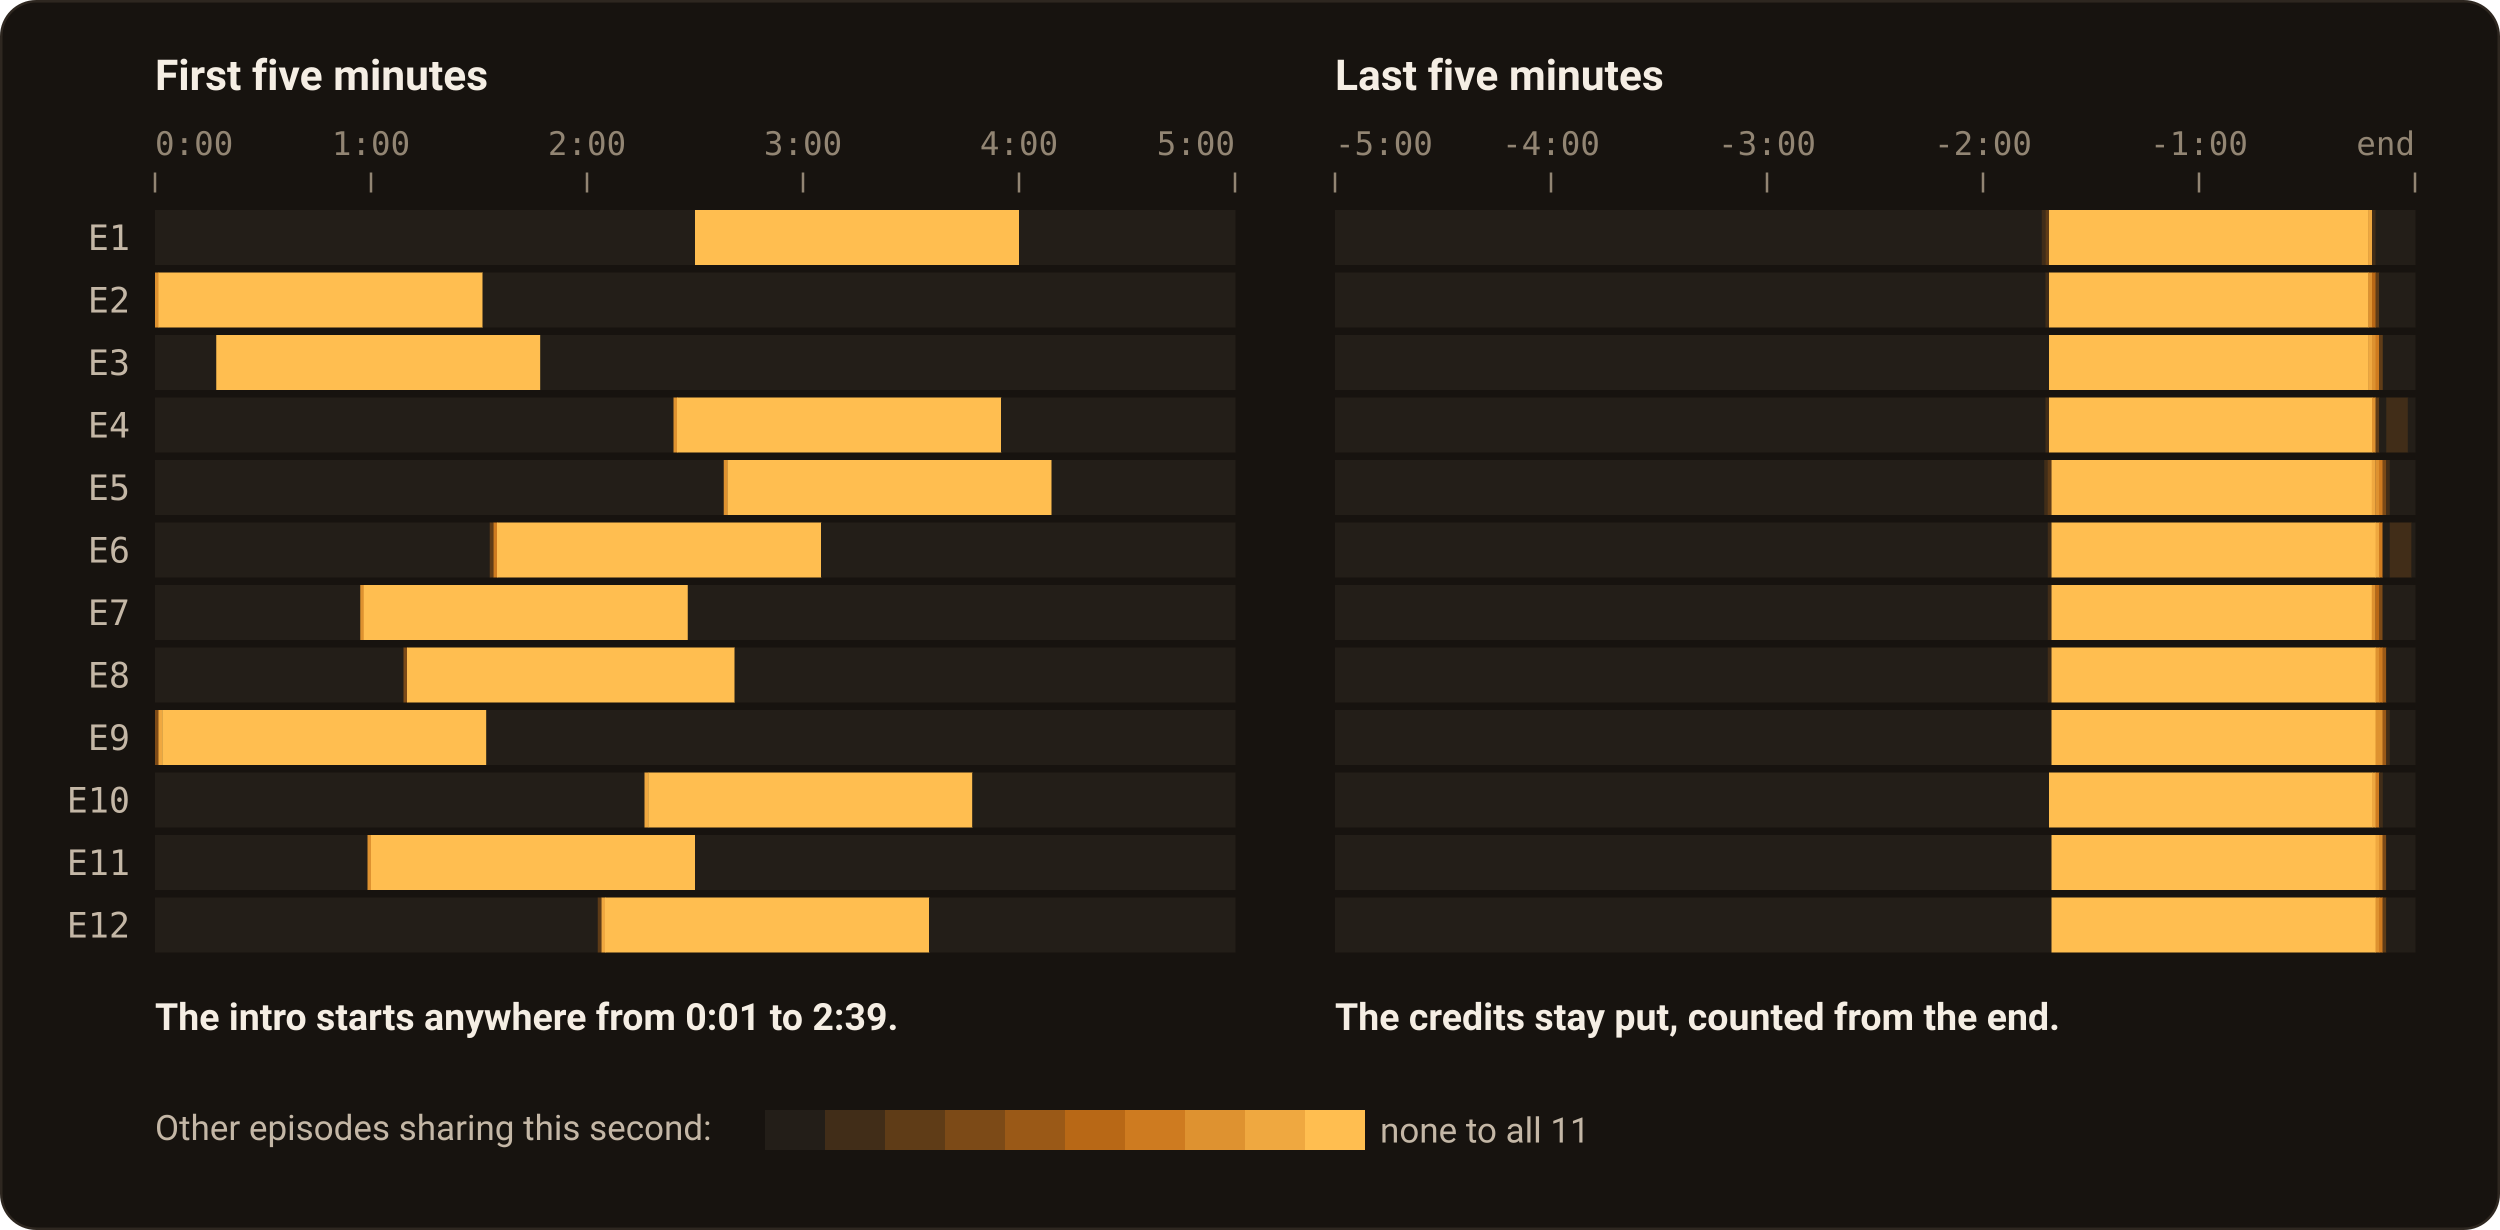
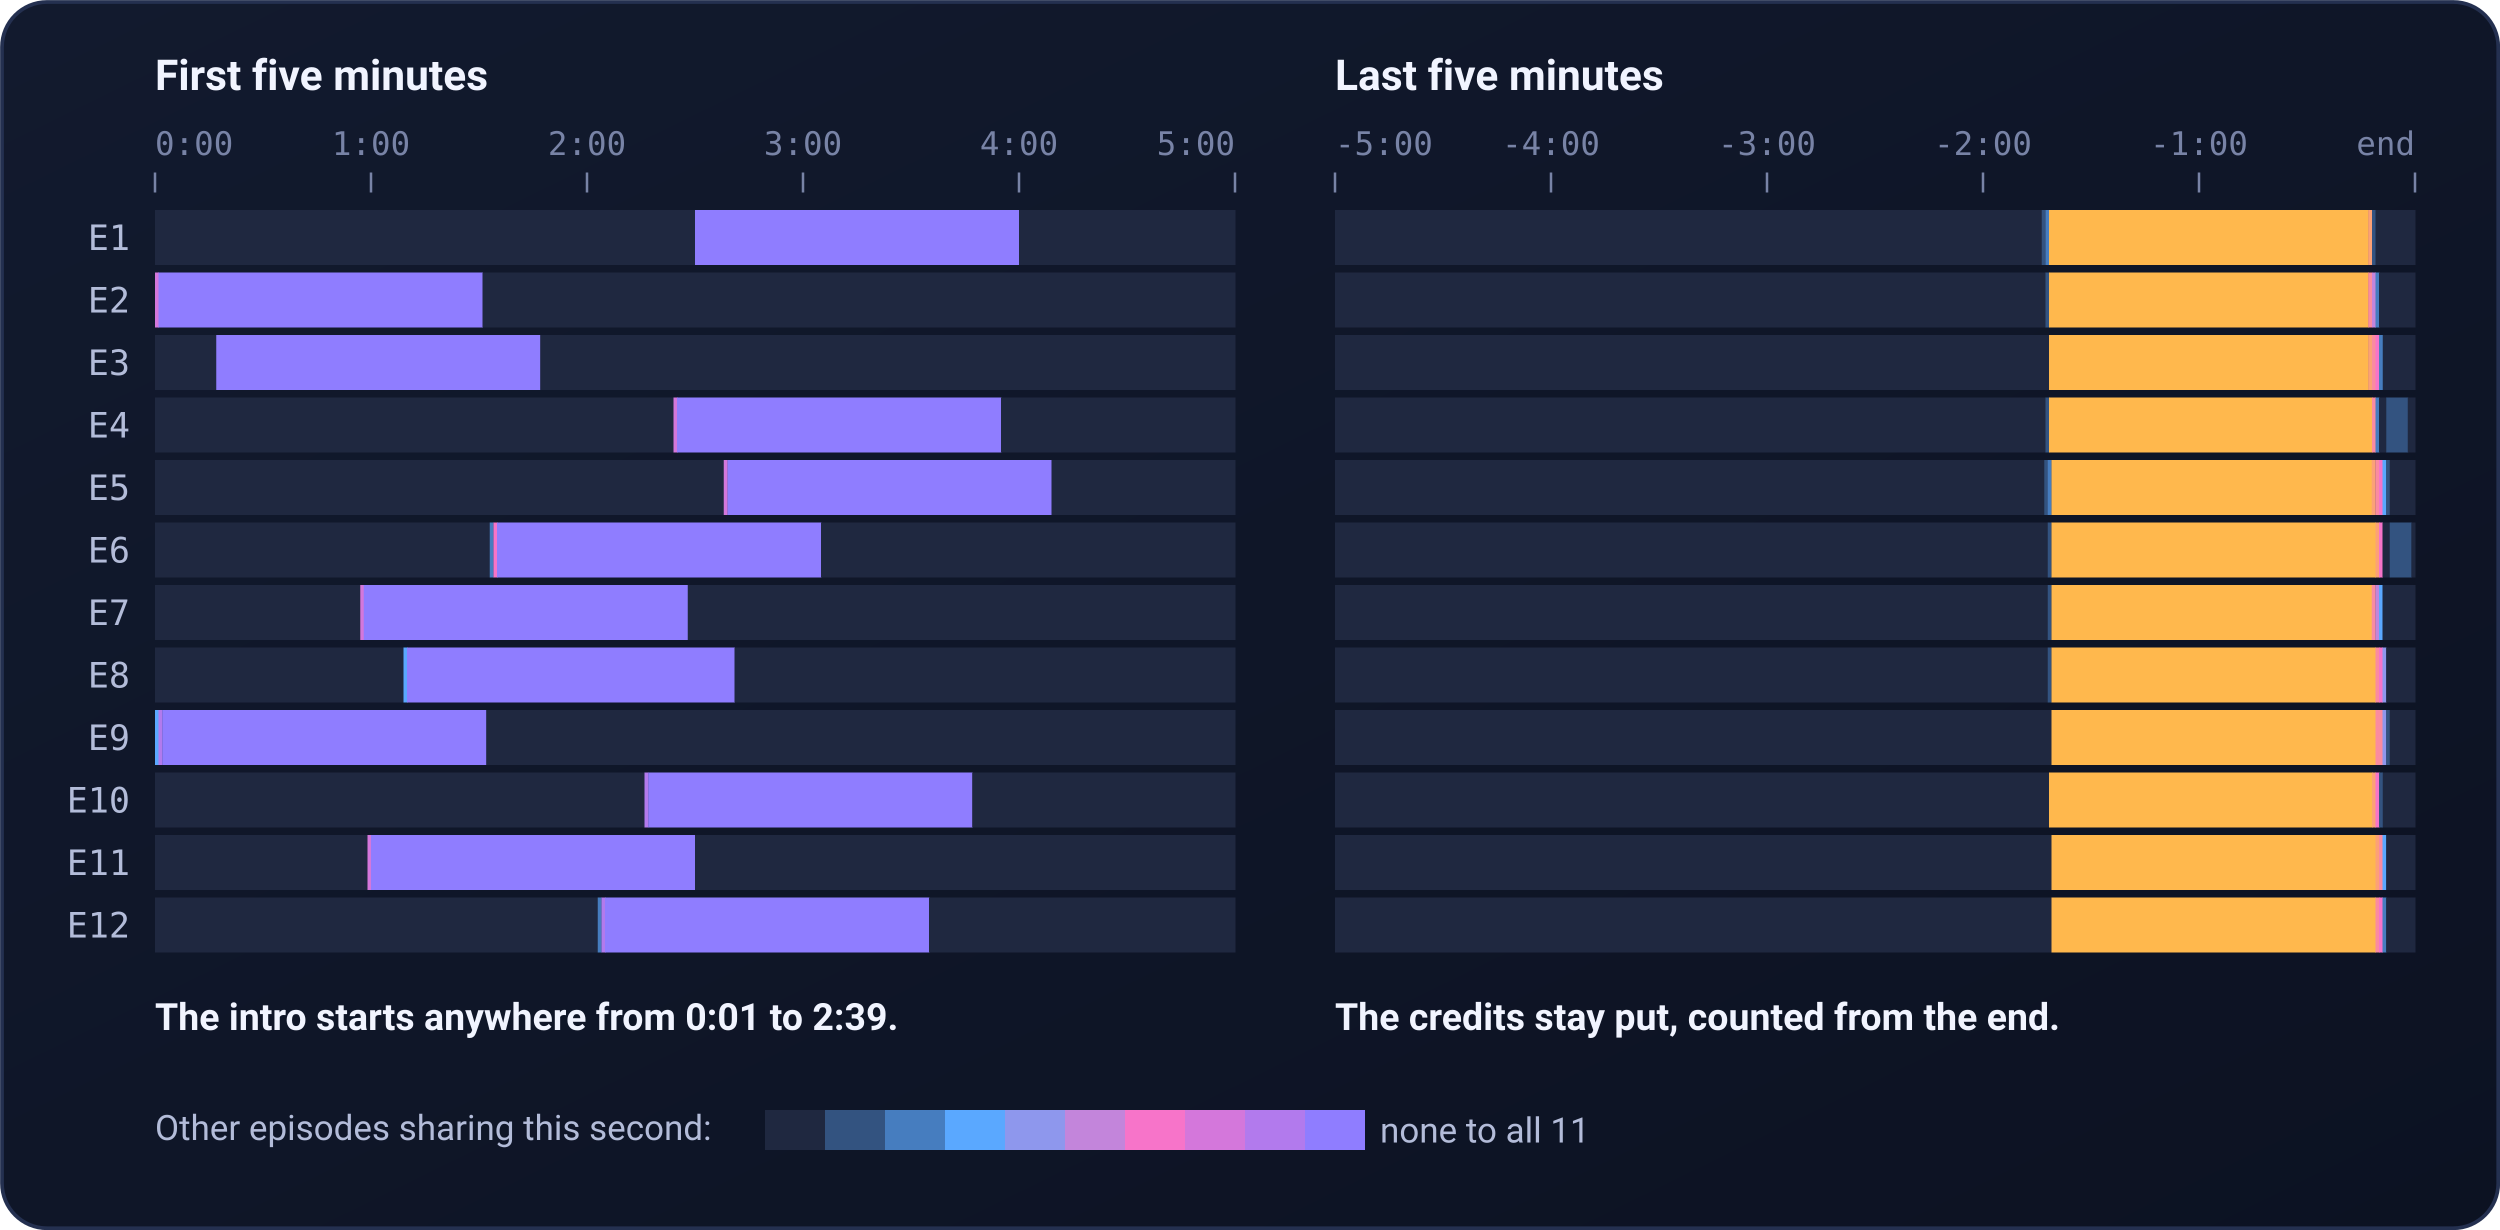
<svg xmlns="http://www.w3.org/2000/svg" viewBox="0 0 1000 492" width="1000" height="492" role="img" aria-label="Shared audio in twelve episodes">
-   <rect x="0.5" y="0.5" width="999.0" height="491.0" fill="#17130f" rx="14" stroke="#2e2720" />
-   <text x="62.0" y="36.0" font-size="17" fill="#f5eee4" text-anchor="start" font-weight="700" font-family="ui-sans-serif,-apple-system,'Segoe UI',Roboto,Helvetica,Arial,sans-serif">First five minutes</text>
-   <text x="534.0" y="36.0" font-size="17" fill="#f5eee4" text-anchor="start" font-weight="700" font-family="ui-sans-serif,-apple-system,'Segoe UI',Roboto,Helvetica,Arial,sans-serif">Last five minutes</text>
-   <text x="62.0" y="62.0" font-size="13" fill="#928573" text-anchor="start" font-weight="400" font-family="ui-monospace,'SF Mono','Cascadia Mono',Consolas,Menlo,monospace">0:00</text>
-   <rect x="61.5" y="69.0" width="1.0" height="8.0" fill="#928573" rx="0" />
-   <text x="534.0" y="62.0" font-size="13" fill="#928573" text-anchor="start" font-weight="400" font-family="ui-monospace,'SF Mono','Cascadia Mono',Consolas,Menlo,monospace">-5:00</text>
-   <rect x="533.5" y="69.0" width="1.0" height="8.0" fill="#928573" rx="0" />
-   <text x="148.4" y="62.0" font-size="13" fill="#928573" text-anchor="middle" font-weight="400" font-family="ui-monospace,'SF Mono','Cascadia Mono',Consolas,Menlo,monospace">1:00</text>
-   <rect x="147.9" y="69.0" width="1.0" height="8.0" fill="#928573" rx="0" />
-   <text x="620.4" y="62.0" font-size="13" fill="#928573" text-anchor="middle" font-weight="400" font-family="ui-monospace,'SF Mono','Cascadia Mono',Consolas,Menlo,monospace">-4:00</text>
-   <rect x="619.9" y="69.0" width="1.0" height="8.0" fill="#928573" rx="0" />
-   <text x="234.8" y="62.0" font-size="13" fill="#928573" text-anchor="middle" font-weight="400" font-family="ui-monospace,'SF Mono','Cascadia Mono',Consolas,Menlo,monospace">2:00</text>
-   <rect x="234.3" y="69.0" width="1.0" height="8.0" fill="#928573" rx="0" />
-   <text x="706.8" y="62.0" font-size="13" fill="#928573" text-anchor="middle" font-weight="400" font-family="ui-monospace,'SF Mono','Cascadia Mono',Consolas,Menlo,monospace">-3:00</text>
-   <rect x="706.3" y="69.0" width="1.0" height="8.0" fill="#928573" rx="0" />
-   <text x="321.2" y="62.0" font-size="13" fill="#928573" text-anchor="middle" font-weight="400" font-family="ui-monospace,'SF Mono','Cascadia Mono',Consolas,Menlo,monospace">3:00</text>
-   <rect x="320.7" y="69.0" width="1.0" height="8.0" fill="#928573" rx="0" />
-   <text x="793.2" y="62.0" font-size="13" fill="#928573" text-anchor="middle" font-weight="400" font-family="ui-monospace,'SF Mono','Cascadia Mono',Consolas,Menlo,monospace">-2:00</text>
-   <rect x="792.7" y="69.0" width="1.0" height="8.0" fill="#928573" rx="0" />
-   <text x="407.6" y="62.0" font-size="13" fill="#928573" text-anchor="middle" font-weight="400" font-family="ui-monospace,'SF Mono','Cascadia Mono',Consolas,Menlo,monospace">4:00</text>
-   <rect x="407.1" y="69.0" width="1.0" height="8.0" fill="#928573" rx="0" />
-   <text x="879.6" y="62.0" font-size="13" fill="#928573" text-anchor="middle" font-weight="400" font-family="ui-monospace,'SF Mono','Cascadia Mono',Consolas,Menlo,monospace">-1:00</text>
-   <rect x="879.1" y="69.0" width="1.0" height="8.0" fill="#928573" rx="0" />
-   <text x="494.0" y="62.0" font-size="13" fill="#928573" text-anchor="end" font-weight="400" font-family="ui-monospace,'SF Mono','Cascadia Mono',Consolas,Menlo,monospace">5:00</text>
-   <rect x="493.5" y="69.0" width="1.0" height="8.0" fill="#928573" rx="0" />
-   <text x="966.0" y="62.0" font-size="13" fill="#928573" text-anchor="end" font-weight="400" font-family="ui-monospace,'SF Mono','Cascadia Mono',Consolas,Menlo,monospace">end</text>
-   <rect x="965.5" y="69.0" width="1.0" height="8.0" fill="#928573" rx="0" />
-   <text x="52.0" y="100.0" font-size="14" fill="#c4b7a6" text-anchor="end" font-weight="400" font-family="ui-monospace,'SF Mono','Cascadia Mono',Consolas,Menlo,monospace">E1</text>
-   <rect x="62.0" y="84.0" width="216.2" height="22.0" fill="#231e18" rx="0" />
-   <rect x="278.0" y="84.0" width="129.8" height="22.0" fill="#ffbe50" rx="0" />
-   <rect x="407.6" y="84.0" width="86.6" height="22.0" fill="#231e18" rx="0" />
-   <rect x="534.0" y="84.0" width="282.9" height="22.0" fill="#231e18" rx="0" />
-   <rect x="816.7" y="84.0" width="1.6" height="22.0" fill="#412d18" rx="0" />
-   <rect x="818.2" y="84.0" width="1.6" height="22.0" fill="#5f3c17" rx="0" />
-   <rect x="819.6" y="84.0" width="127.9" height="22.0" fill="#ffbe50" rx="0" />
-   <rect x="947.3" y="84.0" width="1.6" height="22.0" fill="#efa840" rx="0" />
-   <rect x="948.8" y="84.0" width="1.6" height="22.0" fill="#412d18" rx="0" />
-   <rect x="950.2" y="84.0" width="16.0" height="22.0" fill="#231e18" rx="0" />
-   <text x="52.0" y="125.0" font-size="14" fill="#c4b7a6" text-anchor="end" font-weight="400" font-family="ui-monospace,'SF Mono','Cascadia Mono',Consolas,Menlo,monospace">E2</text>
-   <rect x="62.0" y="109.0" width="1.6" height="22.0" fill="#de9230" rx="0" />
-   <rect x="63.4" y="109.0" width="129.8" height="22.0" fill="#ffbe50" rx="0" />
-   <rect x="193.0" y="109.0" width="301.2" height="22.0" fill="#231e18" rx="0" />
-   <rect x="534.0" y="109.0" width="284.4" height="22.0" fill="#231e18" rx="0" />
-   <rect x="818.2" y="109.0" width="1.6" height="22.0" fill="#412d18" rx="0" />
-   <rect x="819.6" y="109.0" width="127.9" height="22.0" fill="#ffbe50" rx="0" />
-   <rect x="947.3" y="109.0" width="1.6" height="22.0" fill="#de9230" rx="0" />
-   <rect x="948.8" y="109.0" width="1.6" height="22.0" fill="#b86816" rx="0" />
-   <rect x="950.2" y="109.0" width="1.6" height="22.0" fill="#5f3c17" rx="0" />
-   <rect x="951.6" y="109.0" width="14.6" height="22.0" fill="#231e18" rx="0" />
-   <text x="52.0" y="150.0" font-size="14" fill="#c4b7a6" text-anchor="end" font-weight="400" font-family="ui-monospace,'SF Mono','Cascadia Mono',Consolas,Menlo,monospace">E3</text>
-   <rect x="62.0" y="134.0" width="24.7" height="22.0" fill="#231e18" rx="0" />
-   <rect x="86.5" y="134.0" width="129.8" height="22.0" fill="#ffbe50" rx="0" />
-   <rect x="216.1" y="134.0" width="278.1" height="22.0" fill="#231e18" rx="0" />
-   <rect x="534.0" y="134.0" width="285.8" height="22.0" fill="#231e18" rx="0" />
-   <rect x="819.6" y="134.0" width="127.9" height="22.0" fill="#ffbe50" rx="0" />
-   <rect x="947.3" y="134.0" width="1.6" height="22.0" fill="#efa840" rx="0" />
-   <rect x="948.8" y="134.0" width="1.6" height="22.0" fill="#de9230" rx="0" />
-   <rect x="950.2" y="134.0" width="1.6" height="22.0" fill="#ce7b20" rx="0" />
-   <rect x="951.6" y="134.0" width="1.6" height="22.0" fill="#5f3c17" rx="0" />
-   <rect x="953.1" y="134.0" width="13.1" height="22.0" fill="#231e18" rx="0" />
-   <text x="52.0" y="175.0" font-size="14" fill="#c4b7a6" text-anchor="end" font-weight="400" font-family="ui-monospace,'SF Mono','Cascadia Mono',Consolas,Menlo,monospace">E4</text>
-   <rect x="62.0" y="159.0" width="207.6" height="22.0" fill="#231e18" rx="0" />
-   <rect x="269.4" y="159.0" width="1.6" height="22.0" fill="#de9230" rx="0" />
-   <rect x="270.8" y="159.0" width="129.8" height="22.0" fill="#ffbe50" rx="0" />
-   <rect x="400.4" y="159.0" width="93.8" height="22.0" fill="#231e18" rx="0" />
-   <rect x="534.0" y="159.0" width="284.4" height="22.0" fill="#231e18" rx="0" />
-   <rect x="818.2" y="159.0" width="1.6" height="22.0" fill="#412d18" rx="0" />
-   <rect x="819.6" y="159.0" width="129.4" height="22.0" fill="#ffbe50" rx="0" />
-   <rect x="948.8" y="159.0" width="1.6" height="22.0" fill="#de9230" rx="0" />
-   <rect x="950.2" y="159.0" width="1.6" height="22.0" fill="#5f3c17" rx="0" />
-   <rect x="951.6" y="159.0" width="3.1" height="22.0" fill="#231e18" rx="0" />
-   <rect x="954.5" y="159.0" width="8.8" height="22.0" fill="#412d18" rx="0" />
-   <rect x="963.1" y="159.0" width="3.1" height="22.0" fill="#231e18" rx="0" />
-   <text x="52.0" y="200.0" font-size="14" fill="#c4b7a6" text-anchor="end" font-weight="400" font-family="ui-monospace,'SF Mono','Cascadia Mono',Consolas,Menlo,monospace">E5</text>
-   <rect x="62.0" y="184.0" width="227.7" height="22.0" fill="#231e18" rx="0" />
-   <rect x="289.5" y="184.0" width="1.6" height="22.0" fill="#de9230" rx="0" />
-   <rect x="291.0" y="184.0" width="129.8" height="22.0" fill="#ffbe50" rx="0" />
-   <rect x="420.6" y="184.0" width="73.6" height="22.0" fill="#231e18" rx="0" />
-   <rect x="534.0" y="184.0" width="283.9" height="22.0" fill="#231e18" rx="0" />
-   <rect x="817.7" y="184.0" width="1.6" height="22.0" fill="#412d18" rx="0" />
-   <rect x="819.1" y="184.0" width="1.6" height="22.0" fill="#5f3c17" rx="0" />
-   <rect x="820.6" y="184.0" width="128.4" height="22.0" fill="#ffbe50" rx="0" />
-   <rect x="948.7" y="184.0" width="1.6" height="22.0" fill="#efa840" rx="0" />
-   <rect x="950.2" y="184.0" width="1.6" height="22.0" fill="#de9230" rx="0" />
-   <rect x="951.6" y="184.0" width="1.6" height="22.0" fill="#ce7b20" rx="0" />
-   <rect x="953.0" y="184.0" width="1.6" height="22.0" fill="#7c4a17" rx="0" />
-   <rect x="954.5" y="184.0" width="1.6" height="22.0" fill="#412d18" rx="0" />
-   <rect x="955.9" y="184.0" width="10.3" height="22.0" fill="#231e18" rx="0" />
-   <text x="52.0" y="225.0" font-size="14" fill="#c4b7a6" text-anchor="end" font-weight="400" font-family="ui-monospace,'SF Mono','Cascadia Mono',Consolas,Menlo,monospace">E6</text>
-   <rect x="62.0" y="209.0" width="134.1" height="22.0" fill="#231e18" rx="0" />
-   <rect x="195.9" y="209.0" width="1.6" height="22.0" fill="#5f3c17" rx="0" />
-   <rect x="197.4" y="209.0" width="1.6" height="22.0" fill="#ce7b20" rx="0" />
-   <rect x="198.8" y="209.0" width="129.8" height="22.0" fill="#ffbe50" rx="0" />
-   <rect x="328.4" y="209.0" width="165.8" height="22.0" fill="#231e18" rx="0" />
-   <rect x="534.0" y="209.0" width="285.3" height="22.0" fill="#231e18" rx="0" />
-   <rect x="819.1" y="209.0" width="1.6" height="22.0" fill="#412d18" rx="0" />
-   <rect x="820.6" y="209.0" width="129.8" height="22.0" fill="#ffbe50" rx="0" />
-   <rect x="950.2" y="209.0" width="1.6" height="22.0" fill="#efa840" rx="0" />
-   <rect x="951.6" y="209.0" width="1.6" height="22.0" fill="#ce7b20" rx="0" />
-   <rect x="953.0" y="209.0" width="3.1" height="22.0" fill="#231e18" rx="0" />
-   <rect x="955.9" y="209.0" width="8.8" height="22.0" fill="#412d18" rx="0" />
-   <rect x="964.6" y="209.0" width="1.6" height="22.0" fill="#231e18" rx="0" />
-   <text x="52.0" y="250.0" font-size="14" fill="#c4b7a6" text-anchor="end" font-weight="400" font-family="ui-monospace,'SF Mono','Cascadia Mono',Consolas,Menlo,monospace">E7</text>
-   <rect x="62.0" y="234.0" width="82.3" height="22.0" fill="#231e18" rx="0" />
-   <rect x="144.1" y="234.0" width="1.6" height="22.0" fill="#de9230" rx="0" />
-   <rect x="145.5" y="234.0" width="129.8" height="22.0" fill="#ffbe50" rx="0" />
-   <rect x="275.1" y="234.0" width="219.1" height="22.0" fill="#231e18" rx="0" />
-   <rect x="534.0" y="234.0" width="285.3" height="22.0" fill="#231e18" rx="0" />
-   <rect x="819.1" y="234.0" width="1.6" height="22.0" fill="#412d18" rx="0" />
-   <rect x="820.6" y="234.0" width="128.4" height="22.0" fill="#ffbe50" rx="0" />
-   <rect x="948.7" y="234.0" width="1.6" height="22.0" fill="#de9230" rx="0" />
-   <rect x="950.2" y="234.0" width="1.6" height="22.0" fill="#b86816" rx="0" />
-   <rect x="951.6" y="234.0" width="1.6" height="22.0" fill="#7c4a17" rx="0" />
-   <rect x="953.0" y="234.0" width="13.2" height="22.0" fill="#231e18" rx="0" />
-   <text x="52.0" y="275.0" font-size="14" fill="#c4b7a6" text-anchor="end" font-weight="400" font-family="ui-monospace,'SF Mono','Cascadia Mono',Consolas,Menlo,monospace">E8</text>
-   <rect x="62.0" y="259.0" width="99.6" height="22.0" fill="#231e18" rx="0" />
-   <rect x="161.4" y="259.0" width="1.6" height="22.0" fill="#7c4a17" rx="0" />
-   <rect x="162.8" y="259.0" width="131.2" height="22.0" fill="#ffbe50" rx="0" />
-   <rect x="293.8" y="259.0" width="200.4" height="22.0" fill="#231e18" rx="0" />
-   <rect x="534.0" y="259.0" width="285.3" height="22.0" fill="#231e18" rx="0" />
-   <rect x="819.1" y="259.0" width="1.6" height="22.0" fill="#412d18" rx="0" />
-   <rect x="820.6" y="259.0" width="129.8" height="22.0" fill="#ffbe50" rx="0" />
-   <rect x="950.2" y="259.0" width="1.6" height="22.0" fill="#de9230" rx="0" />
-   <rect x="951.6" y="259.0" width="1.6" height="22.0" fill="#ce7b20" rx="0" />
-   <rect x="953.0" y="259.0" width="1.6" height="22.0" fill="#9a5917" rx="0" />
-   <rect x="954.5" y="259.0" width="11.7" height="22.0" fill="#231e18" rx="0" />
-   <text x="52.0" y="300.0" font-size="14" fill="#c4b7a6" text-anchor="end" font-weight="400" font-family="ui-monospace,'SF Mono','Cascadia Mono',Consolas,Menlo,monospace">E9</text>
-   <rect x="62.0" y="284.0" width="1.6" height="22.0" fill="#7c4a17" rx="0" />
-   <rect x="63.4" y="284.0" width="1.6" height="22.0" fill="#efa840" rx="0" />
-   <rect x="64.9" y="284.0" width="129.8" height="22.0" fill="#ffbe50" rx="0" />
-   <rect x="194.5" y="284.0" width="299.7" height="22.0" fill="#231e18" rx="0" />
-   <rect x="534.0" y="284.0" width="286.8" height="22.0" fill="#231e18" rx="0" />
-   <rect x="820.6" y="284.0" width="129.8" height="22.0" fill="#ffbe50" rx="0" />
-   <rect x="950.2" y="284.0" width="3.1" height="22.0" fill="#de9230" rx="0" />
-   <rect x="953.0" y="284.0" width="1.6" height="22.0" fill="#9a5917" rx="0" />
-   <rect x="954.5" y="284.0" width="1.6" height="22.0" fill="#412d18" rx="0" />
-   <rect x="955.9" y="284.0" width="10.3" height="22.0" fill="#231e18" rx="0" />
-   <text x="52.0" y="325.0" font-size="14" fill="#c4b7a6" text-anchor="end" font-weight="400" font-family="ui-monospace,'SF Mono','Cascadia Mono',Consolas,Menlo,monospace">E10</text>
-   <rect x="62.0" y="309.0" width="196.0" height="22.0" fill="#231e18" rx="0" />
-   <rect x="257.8" y="309.0" width="1.6" height="22.0" fill="#efa840" rx="0" />
-   <rect x="259.3" y="309.0" width="129.8" height="22.0" fill="#ffbe50" rx="0" />
-   <rect x="388.9" y="309.0" width="105.3" height="22.0" fill="#231e18" rx="0" />
-   <rect x="534.0" y="309.0" width="285.8" height="22.0" fill="#231e18" rx="0" />
-   <rect x="819.6" y="309.0" width="129.4" height="22.0" fill="#ffbe50" rx="0" />
-   <rect x="948.8" y="309.0" width="1.6" height="22.0" fill="#efa840" rx="0" />
-   <rect x="950.2" y="309.0" width="1.6" height="22.0" fill="#ce7b20" rx="0" />
-   <rect x="951.6" y="309.0" width="1.6" height="22.0" fill="#412d18" rx="0" />
-   <rect x="953.1" y="309.0" width="13.1" height="22.0" fill="#231e18" rx="0" />
-   <text x="52.0" y="350.0" font-size="14" fill="#c4b7a6" text-anchor="end" font-weight="400" font-family="ui-monospace,'SF Mono','Cascadia Mono',Consolas,Menlo,monospace">E11</text>
-   <rect x="62.0" y="334.0" width="85.2" height="22.0" fill="#231e18" rx="0" />
-   <rect x="147.0" y="334.0" width="1.6" height="22.0" fill="#de9230" rx="0" />
-   <rect x="148.4" y="334.0" width="129.8" height="22.0" fill="#ffbe50" rx="0" />
-   <rect x="278.0" y="334.0" width="216.2" height="22.0" fill="#231e18" rx="0" />
-   <rect x="534.0" y="334.0" width="286.8" height="22.0" fill="#231e18" rx="0" />
-   <rect x="820.6" y="334.0" width="129.8" height="22.0" fill="#ffbe50" rx="0" />
-   <rect x="950.2" y="334.0" width="1.6" height="22.0" fill="#efa840" rx="0" />
-   <rect x="951.6" y="334.0" width="1.6" height="22.0" fill="#de9230" rx="0" />
-   <rect x="953.0" y="334.0" width="1.6" height="22.0" fill="#7c4a17" rx="0" />
-   <rect x="954.5" y="334.0" width="11.7" height="22.0" fill="#231e18" rx="0" />
-   <text x="52.0" y="375.0" font-size="14" fill="#c4b7a6" text-anchor="end" font-weight="400" font-family="ui-monospace,'SF Mono','Cascadia Mono',Consolas,Menlo,monospace">E12</text>
-   <rect x="62.0" y="359.0" width="177.3" height="22.0" fill="#231e18" rx="0" />
-   <rect x="239.1" y="359.0" width="1.6" height="22.0" fill="#5f3c17" rx="0" />
-   <rect x="240.6" y="359.0" width="1.6" height="22.0" fill="#efa840" rx="0" />
-   <rect x="242.0" y="359.0" width="129.8" height="22.0" fill="#ffbe50" rx="0" />
-   <rect x="371.6" y="359.0" width="122.6" height="22.0" fill="#231e18" rx="0" />
-   <rect x="534.0" y="359.0" width="286.8" height="22.0" fill="#231e18" rx="0" />
-   <rect x="820.6" y="359.0" width="129.8" height="22.0" fill="#ffbe50" rx="0" />
-   <rect x="950.2" y="359.0" width="1.6" height="22.0" fill="#de9230" rx="0" />
-   <rect x="951.6" y="359.0" width="1.6" height="22.0" fill="#ce7b20" rx="0" />
-   <rect x="953.0" y="359.0" width="1.6" height="22.0" fill="#5f3c17" rx="0" />
-   <rect x="954.5" y="359.0" width="11.7" height="22.0" fill="#231e18" rx="0" />
-   <text x="62.0" y="412.0" font-size="15" fill="#f5eee4" text-anchor="start" font-weight="600" font-family="ui-sans-serif,-apple-system,'Segoe UI',Roboto,Helvetica,Arial,sans-serif">The intro starts anywhere from 0:01 to 2:39.</text>
-   <text x="534.0" y="412.0" font-size="15" fill="#f5eee4" text-anchor="start" font-weight="600" font-family="ui-sans-serif,-apple-system,'Segoe UI',Roboto,Helvetica,Arial,sans-serif">The credits stay put, counted from the end.</text>
-   <text x="62.0" y="456.0" font-size="14" fill="#c4b7a6" text-anchor="start" font-weight="400" font-family="ui-sans-serif,-apple-system,'Segoe UI',Roboto,Helvetica,Arial,sans-serif">Other episodes sharing this second:</text>
-   <rect x="306.0" y="444.0" width="24.0" height="16.0" fill="#231e18" rx="0" />
-   <rect x="330.0" y="444.0" width="24.0" height="16.0" fill="#412d18" rx="0" />
-   <rect x="354.0" y="444.0" width="24.0" height="16.0" fill="#5f3c17" rx="0" />
-   <rect x="378.0" y="444.0" width="24.0" height="16.0" fill="#7c4a17" rx="0" />
-   <rect x="402.0" y="444.0" width="24.0" height="16.0" fill="#9a5917" rx="0" />
-   <rect x="426.0" y="444.0" width="24.0" height="16.0" fill="#b86816" rx="0" />
-   <rect x="450.0" y="444.0" width="24.0" height="16.0" fill="#ce7b20" rx="0" />
-   <rect x="474.0" y="444.0" width="24.0" height="16.0" fill="#de9230" rx="0" />
-   <rect x="498.0" y="444.0" width="24.0" height="16.0" fill="#efa840" rx="0" />
-   <rect x="522.0" y="444.0" width="24.0" height="16.0" fill="#ffbe50" rx="0" />
-   <text x="552.0" y="457.0" font-size="14" fill="#c4b7a6" text-anchor="start" font-weight="400" font-family="ui-sans-serif,-apple-system,'Segoe UI',Roboto,Helvetica,Arial,sans-serif">none to all 11</text>
+   <defs>
+     <linearGradient id="bg" x1="0" y1="0" x2="1" y2="1">
+       <stop offset="0" stop-color="#121a2e" />
+       <stop offset="1" stop-color="#0c1222" />
+     </linearGradient>
+   </defs>
+   <rect x="0.8" y="0.8" width="998.5" height="490.5" fill="url(#bg)" rx="18" stroke="#243050" stroke-width="1.5" />
+   <text x="62.0" y="36.0" font-size="17" fill="#f1f4ff" text-anchor="start" font-weight="700" font-family="ui-sans-serif,-apple-system,'Segoe UI',Roboto,Helvetica,Arial,sans-serif">First five minutes</text>
+   <text x="534.0" y="36.0" font-size="17" fill="#f1f4ff" text-anchor="start" font-weight="700" font-family="ui-sans-serif,-apple-system,'Segoe UI',Roboto,Helvetica,Arial,sans-serif">Last five minutes</text>
+   <text x="62.0" y="62.0" font-size="13" fill="#7883a6" text-anchor="start" font-weight="400" font-family="ui-monospace,'SF Mono','Cascadia Mono',Consolas,Menlo,monospace">0:00</text>
+   <rect x="61.5" y="69.0" width="1.0" height="8.0" fill="#7883a6" rx="0" />
+   <text x="534.0" y="62.0" font-size="13" fill="#7883a6" text-anchor="start" font-weight="400" font-family="ui-monospace,'SF Mono','Cascadia Mono',Consolas,Menlo,monospace">-5:00</text>
+   <rect x="533.5" y="69.0" width="1.0" height="8.0" fill="#7883a6" rx="0" />
+   <text x="148.4" y="62.0" font-size="13" fill="#7883a6" text-anchor="middle" font-weight="400" font-family="ui-monospace,'SF Mono','Cascadia Mono',Consolas,Menlo,monospace">1:00</text>
+   <rect x="147.9" y="69.0" width="1.0" height="8.0" fill="#7883a6" rx="0" />
+   <text x="620.4" y="62.0" font-size="13" fill="#7883a6" text-anchor="middle" font-weight="400" font-family="ui-monospace,'SF Mono','Cascadia Mono',Consolas,Menlo,monospace">-4:00</text>
+   <rect x="619.9" y="69.0" width="1.0" height="8.0" fill="#7883a6" rx="0" />
+   <text x="234.8" y="62.0" font-size="13" fill="#7883a6" text-anchor="middle" font-weight="400" font-family="ui-monospace,'SF Mono','Cascadia Mono',Consolas,Menlo,monospace">2:00</text>
+   <rect x="234.3" y="69.0" width="1.0" height="8.0" fill="#7883a6" rx="0" />
+   <text x="706.8" y="62.0" font-size="13" fill="#7883a6" text-anchor="middle" font-weight="400" font-family="ui-monospace,'SF Mono','Cascadia Mono',Consolas,Menlo,monospace">-3:00</text>
+   <rect x="706.3" y="69.0" width="1.0" height="8.0" fill="#7883a6" rx="0" />
+   <text x="321.2" y="62.0" font-size="13" fill="#7883a6" text-anchor="middle" font-weight="400" font-family="ui-monospace,'SF Mono','Cascadia Mono',Consolas,Menlo,monospace">3:00</text>
+   <rect x="320.7" y="69.0" width="1.0" height="8.0" fill="#7883a6" rx="0" />
+   <text x="793.2" y="62.0" font-size="13" fill="#7883a6" text-anchor="middle" font-weight="400" font-family="ui-monospace,'SF Mono','Cascadia Mono',Consolas,Menlo,monospace">-2:00</text>
+   <rect x="792.7" y="69.0" width="1.0" height="8.0" fill="#7883a6" rx="0" />
+   <text x="407.6" y="62.0" font-size="13" fill="#7883a6" text-anchor="middle" font-weight="400" font-family="ui-monospace,'SF Mono','Cascadia Mono',Consolas,Menlo,monospace">4:00</text>
+   <rect x="407.1" y="69.0" width="1.0" height="8.0" fill="#7883a6" rx="0" />
+   <text x="879.6" y="62.0" font-size="13" fill="#7883a6" text-anchor="middle" font-weight="400" font-family="ui-monospace,'SF Mono','Cascadia Mono',Consolas,Menlo,monospace">-1:00</text>
+   <rect x="879.1" y="69.0" width="1.0" height="8.0" fill="#7883a6" rx="0" />
+   <text x="494.0" y="62.0" font-size="13" fill="#7883a6" text-anchor="end" font-weight="400" font-family="ui-monospace,'SF Mono','Cascadia Mono',Consolas,Menlo,monospace">5:00</text>
+   <rect x="493.5" y="69.0" width="1.0" height="8.0" fill="#7883a6" rx="0" />
+   <text x="966.0" y="62.0" font-size="13" fill="#7883a6" text-anchor="end" font-weight="400" font-family="ui-monospace,'SF Mono','Cascadia Mono',Consolas,Menlo,monospace">end</text>
+   <rect x="965.5" y="69.0" width="1.0" height="8.0" fill="#7883a6" rx="0" />
+   <text x="52.0" y="100.0" font-size="14" fill="#b3bcd9" text-anchor="end" font-weight="400" font-family="ui-monospace,'SF Mono','Cascadia Mono',Consolas,Menlo,monospace">E1</text>
+   <rect x="62.0" y="84.0" width="216.2" height="22.0" fill="#1f2840" rx="0" />
+   <rect x="278.0" y="84.0" width="129.8" height="22.0" fill="#8f7dff" rx="0" />
+   <rect x="407.6" y="84.0" width="86.6" height="22.0" fill="#1f2840" rx="0" />
+   <rect x="534.0" y="84.0" width="282.9" height="22.0" fill="#1f2840" rx="0" />
+   <rect x="816.7" y="84.0" width="1.6" height="22.0" fill="#335380" rx="0" />
+   <rect x="818.2" y="84.0" width="1.6" height="22.0" fill="#467dbf" rx="0" />
+   <rect x="819.6" y="84.0" width="127.9" height="22.0" fill="#ffb84d" rx="0" />
+   <rect x="947.3" y="84.0" width="1.6" height="22.0" fill="#fca176" rx="0" />
+   <rect x="948.8" y="84.0" width="1.6" height="22.0" fill="#335380" rx="0" />
+   <rect x="950.2" y="84.0" width="16.0" height="22.0" fill="#1f2840" rx="0" />
+   <text x="52.0" y="125.0" font-size="14" fill="#b3bcd9" text-anchor="end" font-weight="400" font-family="ui-monospace,'SF Mono','Cascadia Mono',Consolas,Menlo,monospace">E2</text>
+   <rect x="62.0" y="109.0" width="1.6" height="22.0" fill="#d477db" rx="0" />
+   <rect x="63.4" y="109.0" width="129.8" height="22.0" fill="#8f7dff" rx="0" />
+   <rect x="193.0" y="109.0" width="301.2" height="22.0" fill="#1f2840" rx="0" />
+   <rect x="534.0" y="109.0" width="284.4" height="22.0" fill="#1f2840" rx="0" />
+   <rect x="818.2" y="109.0" width="1.6" height="22.0" fill="#335380" rx="0" />
+   <rect x="819.6" y="109.0" width="127.9" height="22.0" fill="#ffb84d" rx="0" />
+   <rect x="947.3" y="109.0" width="1.6" height="22.0" fill="#fa8ba0" rx="0" />
+   <rect x="948.8" y="109.0" width="1.6" height="22.0" fill="#c385db" rx="0" />
+   <rect x="950.2" y="109.0" width="1.6" height="22.0" fill="#467dbf" rx="0" />
+   <rect x="951.6" y="109.0" width="14.6" height="22.0" fill="#1f2840" rx="0" />
+   <text x="52.0" y="150.0" font-size="14" fill="#b3bcd9" text-anchor="end" font-weight="400" font-family="ui-monospace,'SF Mono','Cascadia Mono',Consolas,Menlo,monospace">E3</text>
+   <rect x="62.0" y="134.0" width="24.7" height="22.0" fill="#1f2840" rx="0" />
+   <rect x="86.5" y="134.0" width="129.8" height="22.0" fill="#8f7dff" rx="0" />
+   <rect x="216.1" y="134.0" width="278.1" height="22.0" fill="#1f2840" rx="0" />
+   <rect x="534.0" y="134.0" width="285.8" height="22.0" fill="#1f2840" rx="0" />
+   <rect x="819.6" y="134.0" width="127.9" height="22.0" fill="#ffb84d" rx="0" />
+   <rect x="947.3" y="134.0" width="1.6" height="22.0" fill="#fca176" rx="0" />
+   <rect x="948.8" y="134.0" width="1.6" height="22.0" fill="#fa8ba0" rx="0" />
+   <rect x="950.2" y="134.0" width="1.6" height="22.0" fill="#f774c9" rx="0" />
+   <rect x="951.6" y="134.0" width="1.6" height="22.0" fill="#467dbf" rx="0" />
+   <rect x="953.1" y="134.0" width="13.1" height="22.0" fill="#1f2840" rx="0" />
+   <text x="52.0" y="175.0" font-size="14" fill="#b3bcd9" text-anchor="end" font-weight="400" font-family="ui-monospace,'SF Mono','Cascadia Mono',Consolas,Menlo,monospace">E4</text>
+   <rect x="62.0" y="159.0" width="207.6" height="22.0" fill="#1f2840" rx="0" />
+   <rect x="269.4" y="159.0" width="1.6" height="22.0" fill="#d477db" rx="0" />
+   <rect x="270.8" y="159.0" width="129.8" height="22.0" fill="#8f7dff" rx="0" />
+   <rect x="400.4" y="159.0" width="93.8" height="22.0" fill="#1f2840" rx="0" />
+   <rect x="534.0" y="159.0" width="284.4" height="22.0" fill="#1f2840" rx="0" />
+   <rect x="818.2" y="159.0" width="1.6" height="22.0" fill="#335380" rx="0" />
+   <rect x="819.6" y="159.0" width="129.4" height="22.0" fill="#ffb84d" rx="0" />
+   <rect x="948.8" y="159.0" width="1.6" height="22.0" fill="#fa8ba0" rx="0" />
+   <rect x="950.2" y="159.0" width="1.6" height="22.0" fill="#467dbf" rx="0" />
+   <rect x="951.6" y="159.0" width="3.1" height="22.0" fill="#1f2840" rx="0" />
+   <rect x="954.5" y="159.0" width="8.8" height="22.0" fill="#335380" rx="0" />
+   <rect x="963.1" y="159.0" width="3.1" height="22.0" fill="#1f2840" rx="0" />
+   <text x="52.0" y="200.0" font-size="14" fill="#b3bcd9" text-anchor="end" font-weight="400" font-family="ui-monospace,'SF Mono','Cascadia Mono',Consolas,Menlo,monospace">E5</text>
+   <rect x="62.0" y="184.0" width="227.7" height="22.0" fill="#1f2840" rx="0" />
+   <rect x="289.5" y="184.0" width="1.6" height="22.0" fill="#d477db" rx="0" />
+   <rect x="291.0" y="184.0" width="129.8" height="22.0" fill="#8f7dff" rx="0" />
+   <rect x="420.6" y="184.0" width="73.6" height="22.0" fill="#1f2840" rx="0" />
+   <rect x="534.0" y="184.0" width="283.9" height="22.0" fill="#1f2840" rx="0" />
+   <rect x="817.7" y="184.0" width="1.6" height="22.0" fill="#335380" rx="0" />
+   <rect x="819.1" y="184.0" width="1.6" height="22.0" fill="#467dbf" rx="0" />
+   <rect x="820.6" y="184.0" width="128.4" height="22.0" fill="#ffb84d" rx="0" />
+   <rect x="948.7" y="184.0" width="1.6" height="22.0" fill="#fca176" rx="0" />
+   <rect x="950.2" y="184.0" width="1.6" height="22.0" fill="#fa8ba0" rx="0" />
+   <rect x="951.6" y="184.0" width="1.6" height="22.0" fill="#f774c9" rx="0" />
+   <rect x="953.0" y="184.0" width="1.6" height="22.0" fill="#5aa8ff" rx="0" />
+   <rect x="954.5" y="184.0" width="1.6" height="22.0" fill="#335380" rx="0" />
+   <rect x="955.9" y="184.0" width="10.3" height="22.0" fill="#1f2840" rx="0" />
+   <text x="52.0" y="225.0" font-size="14" fill="#b3bcd9" text-anchor="end" font-weight="400" font-family="ui-monospace,'SF Mono','Cascadia Mono',Consolas,Menlo,monospace">E6</text>
+   <rect x="62.0" y="209.0" width="134.1" height="22.0" fill="#1f2840" rx="0" />
+   <rect x="195.9" y="209.0" width="1.6" height="22.0" fill="#467dbf" rx="0" />
+   <rect x="197.4" y="209.0" width="1.6" height="22.0" fill="#f774c9" rx="0" />
+   <rect x="198.8" y="209.0" width="129.8" height="22.0" fill="#8f7dff" rx="0" />
+   <rect x="328.4" y="209.0" width="165.8" height="22.0" fill="#1f2840" rx="0" />
+   <rect x="534.0" y="209.0" width="285.3" height="22.0" fill="#1f2840" rx="0" />
+   <rect x="819.1" y="209.0" width="1.6" height="22.0" fill="#335380" rx="0" />
+   <rect x="820.6" y="209.0" width="129.8" height="22.0" fill="#ffb84d" rx="0" />
+   <rect x="950.2" y="209.0" width="1.6" height="22.0" fill="#fca176" rx="0" />
+   <rect x="951.6" y="209.0" width="1.6" height="22.0" fill="#f774c9" rx="0" />
+   <rect x="953.0" y="209.0" width="3.1" height="22.0" fill="#1f2840" rx="0" />
+   <rect x="955.9" y="209.0" width="8.8" height="22.0" fill="#335380" rx="0" />
+   <rect x="964.6" y="209.0" width="1.6" height="22.0" fill="#1f2840" rx="0" />
+   <text x="52.0" y="250.0" font-size="14" fill="#b3bcd9" text-anchor="end" font-weight="400" font-family="ui-monospace,'SF Mono','Cascadia Mono',Consolas,Menlo,monospace">E7</text>
+   <rect x="62.0" y="234.0" width="82.3" height="22.0" fill="#1f2840" rx="0" />
+   <rect x="144.1" y="234.0" width="1.6" height="22.0" fill="#d477db" rx="0" />
+   <rect x="145.5" y="234.0" width="129.8" height="22.0" fill="#8f7dff" rx="0" />
+   <rect x="275.1" y="234.0" width="219.1" height="22.0" fill="#1f2840" rx="0" />
+   <rect x="534.0" y="234.0" width="285.3" height="22.0" fill="#1f2840" rx="0" />
+   <rect x="819.1" y="234.0" width="1.6" height="22.0" fill="#335380" rx="0" />
+   <rect x="820.6" y="234.0" width="128.4" height="22.0" fill="#ffb84d" rx="0" />
+   <rect x="948.7" y="234.0" width="1.6" height="22.0" fill="#fa8ba0" rx="0" />
+   <rect x="950.2" y="234.0" width="1.6" height="22.0" fill="#c385db" rx="0" />
+   <rect x="951.6" y="234.0" width="1.6" height="22.0" fill="#5aa8ff" rx="0" />
+   <rect x="953.0" y="234.0" width="13.2" height="22.0" fill="#1f2840" rx="0" />
+   <text x="52.0" y="275.0" font-size="14" fill="#b3bcd9" text-anchor="end" font-weight="400" font-family="ui-monospace,'SF Mono','Cascadia Mono',Consolas,Menlo,monospace">E8</text>
+   <rect x="62.0" y="259.0" width="99.6" height="22.0" fill="#1f2840" rx="0" />
+   <rect x="161.4" y="259.0" width="1.6" height="22.0" fill="#5aa8ff" rx="0" />
+   <rect x="162.8" y="259.0" width="131.2" height="22.0" fill="#8f7dff" rx="0" />
+   <rect x="293.8" y="259.0" width="200.4" height="22.0" fill="#1f2840" rx="0" />
+   <rect x="534.0" y="259.0" width="285.3" height="22.0" fill="#1f2840" rx="0" />
+   <rect x="819.1" y="259.0" width="1.6" height="22.0" fill="#335380" rx="0" />
+   <rect x="820.6" y="259.0" width="129.8" height="22.0" fill="#ffb84d" rx="0" />
+   <rect x="950.2" y="259.0" width="1.6" height="22.0" fill="#fa8ba0" rx="0" />
+   <rect x="951.6" y="259.0" width="1.6" height="22.0" fill="#f774c9" rx="0" />
+   <rect x="953.0" y="259.0" width="1.6" height="22.0" fill="#8e97ed" rx="0" />
+   <rect x="954.5" y="259.0" width="11.7" height="22.0" fill="#1f2840" rx="0" />
+   <text x="52.0" y="300.0" font-size="14" fill="#b3bcd9" text-anchor="end" font-weight="400" font-family="ui-monospace,'SF Mono','Cascadia Mono',Consolas,Menlo,monospace">E9</text>
+   <rect x="62.0" y="284.0" width="1.6" height="22.0" fill="#5aa8ff" rx="0" />
+   <rect x="63.4" y="284.0" width="1.6" height="22.0" fill="#b27aed" rx="0" />
+   <rect x="64.9" y="284.0" width="129.8" height="22.0" fill="#8f7dff" rx="0" />
+   <rect x="194.5" y="284.0" width="299.7" height="22.0" fill="#1f2840" rx="0" />
+   <rect x="534.0" y="284.0" width="286.8" height="22.0" fill="#1f2840" rx="0" />
+   <rect x="820.6" y="284.0" width="129.8" height="22.0" fill="#ffb84d" rx="0" />
+   <rect x="950.2" y="284.0" width="3.1" height="22.0" fill="#fa8ba0" rx="0" />
+   <rect x="953.0" y="284.0" width="1.6" height="22.0" fill="#8e97ed" rx="0" />
+   <rect x="954.5" y="284.0" width="1.6" height="22.0" fill="#335380" rx="0" />
+   <rect x="955.9" y="284.0" width="10.3" height="22.0" fill="#1f2840" rx="0" />
+   <text x="52.0" y="325.0" font-size="14" fill="#b3bcd9" text-anchor="end" font-weight="400" font-family="ui-monospace,'SF Mono','Cascadia Mono',Consolas,Menlo,monospace">E10</text>
+   <rect x="62.0" y="309.0" width="196.0" height="22.0" fill="#1f2840" rx="0" />
+   <rect x="257.8" y="309.0" width="1.6" height="22.0" fill="#b27aed" rx="0" />
+   <rect x="259.3" y="309.0" width="129.8" height="22.0" fill="#8f7dff" rx="0" />
+   <rect x="388.9" y="309.0" width="105.3" height="22.0" fill="#1f2840" rx="0" />
+   <rect x="534.0" y="309.0" width="285.8" height="22.0" fill="#1f2840" rx="0" />
+   <rect x="819.6" y="309.0" width="129.4" height="22.0" fill="#ffb84d" rx="0" />
+   <rect x="948.8" y="309.0" width="1.6" height="22.0" fill="#fca176" rx="0" />
+   <rect x="950.2" y="309.0" width="1.6" height="22.0" fill="#f774c9" rx="0" />
+   <rect x="951.6" y="309.0" width="1.6" height="22.0" fill="#335380" rx="0" />
+   <rect x="953.1" y="309.0" width="13.1" height="22.0" fill="#1f2840" rx="0" />
+   <text x="52.0" y="350.0" font-size="14" fill="#b3bcd9" text-anchor="end" font-weight="400" font-family="ui-monospace,'SF Mono','Cascadia Mono',Consolas,Menlo,monospace">E11</text>
+   <rect x="62.0" y="334.0" width="85.2" height="22.0" fill="#1f2840" rx="0" />
+   <rect x="147.0" y="334.0" width="1.6" height="22.0" fill="#d477db" rx="0" />
+   <rect x="148.4" y="334.0" width="129.8" height="22.0" fill="#8f7dff" rx="0" />
+   <rect x="278.0" y="334.0" width="216.2" height="22.0" fill="#1f2840" rx="0" />
+   <rect x="534.0" y="334.0" width="286.8" height="22.0" fill="#1f2840" rx="0" />
+   <rect x="820.6" y="334.0" width="129.8" height="22.0" fill="#ffb84d" rx="0" />
+   <rect x="950.2" y="334.0" width="1.6" height="22.0" fill="#fca176" rx="0" />
+   <rect x="951.6" y="334.0" width="1.6" height="22.0" fill="#fa8ba0" rx="0" />
+   <rect x="953.0" y="334.0" width="1.6" height="22.0" fill="#5aa8ff" rx="0" />
+   <rect x="954.5" y="334.0" width="11.7" height="22.0" fill="#1f2840" rx="0" />
+   <text x="52.0" y="375.0" font-size="14" fill="#b3bcd9" text-anchor="end" font-weight="400" font-family="ui-monospace,'SF Mono','Cascadia Mono',Consolas,Menlo,monospace">E12</text>
+   <rect x="62.0" y="359.0" width="177.3" height="22.0" fill="#1f2840" rx="0" />
+   <rect x="239.1" y="359.0" width="1.6" height="22.0" fill="#467dbf" rx="0" />
+   <rect x="240.6" y="359.0" width="1.6" height="22.0" fill="#b27aed" rx="0" />
+   <rect x="242.0" y="359.0" width="129.8" height="22.0" fill="#8f7dff" rx="0" />
+   <rect x="371.6" y="359.0" width="122.6" height="22.0" fill="#1f2840" rx="0" />
+   <rect x="534.0" y="359.0" width="286.8" height="22.0" fill="#1f2840" rx="0" />
+   <rect x="820.6" y="359.0" width="129.8" height="22.0" fill="#ffb84d" rx="0" />
+   <rect x="950.2" y="359.0" width="1.6" height="22.0" fill="#fa8ba0" rx="0" />
+   <rect x="951.6" y="359.0" width="1.6" height="22.0" fill="#f774c9" rx="0" />
+   <rect x="953.0" y="359.0" width="1.6" height="22.0" fill="#467dbf" rx="0" />
+   <rect x="954.5" y="359.0" width="11.7" height="22.0" fill="#1f2840" rx="0" />
+   <text x="62.0" y="412.0" font-size="15" fill="#f1f4ff" text-anchor="start" font-weight="600" font-family="ui-sans-serif,-apple-system,'Segoe UI',Roboto,Helvetica,Arial,sans-serif">The intro starts anywhere from 0:01 to 2:39.</text>
+   <text x="534.0" y="412.0" font-size="15" fill="#f1f4ff" text-anchor="start" font-weight="600" font-family="ui-sans-serif,-apple-system,'Segoe UI',Roboto,Helvetica,Arial,sans-serif">The credits stay put, counted from the end.</text>
+   <text x="62.0" y="456.0" font-size="14" fill="#b3bcd9" text-anchor="start" font-weight="400" font-family="ui-sans-serif,-apple-system,'Segoe UI',Roboto,Helvetica,Arial,sans-serif">Other episodes sharing this second:</text>
+   <rect x="306.0" y="444.0" width="24.0" height="16.0" fill="#1f2840" rx="0" />
+   <rect x="330.0" y="444.0" width="24.0" height="16.0" fill="#335380" rx="0" />
+   <rect x="354.0" y="444.0" width="24.0" height="16.0" fill="#467dbf" rx="0" />
+   <rect x="378.0" y="444.0" width="24.0" height="16.0" fill="#5aa8ff" rx="0" />
+   <rect x="402.0" y="444.0" width="24.0" height="16.0" fill="#8e97ed" rx="0" />
+   <rect x="426.0" y="444.0" width="24.0" height="16.0" fill="#c385db" rx="0" />
+   <rect x="450.0" y="444.0" width="24.0" height="16.0" fill="#f774c9" rx="0" />
+   <rect x="474.0" y="444.0" width="24.0" height="16.0" fill="#d477db" rx="0" />
+   <rect x="498.0" y="444.0" width="24.0" height="16.0" fill="#b27aed" rx="0" />
+   <rect x="522.0" y="444.0" width="24.0" height="16.0" fill="#8f7dff" rx="0" />
+   <text x="552.0" y="457.0" font-size="14" fill="#b3bcd9" text-anchor="start" font-weight="400" font-family="ui-sans-serif,-apple-system,'Segoe UI',Roboto,Helvetica,Arial,sans-serif">none to all 11</text>
</svg>
